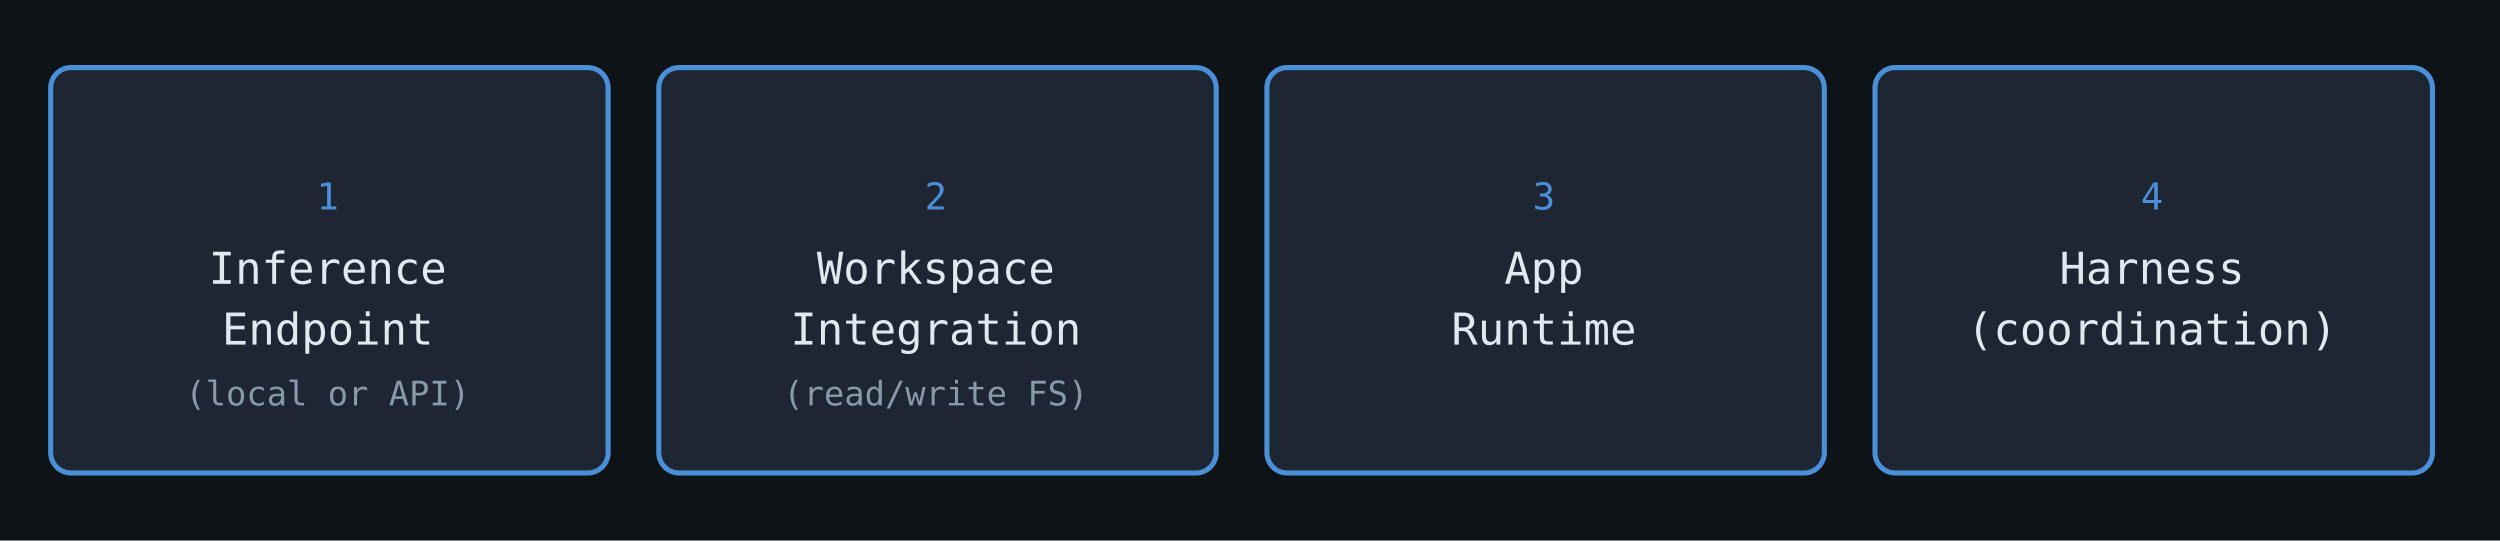
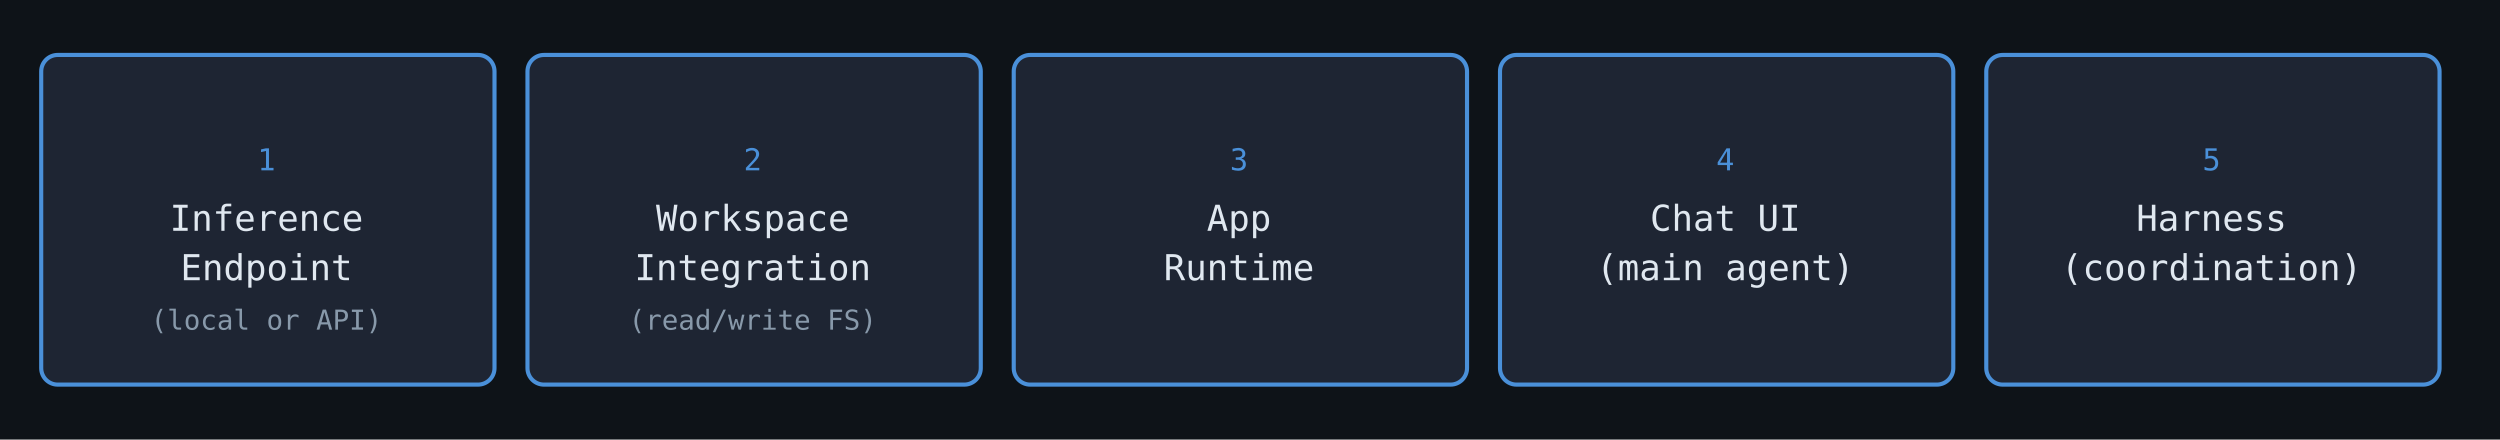
- <svg xmlns="http://www.w3.org/2000/svg" viewBox="0 0 740 160" width="740" height="160">
-   <rect x="0" y="0" width="740" height="160" fill="#0e1318" />
+ <svg xmlns="http://www.w3.org/2000/svg" viewBox="0 0 910 160" width="910" height="160">
+   <rect x="0" y="0" width="910" height="160" fill="#0e1318" />
  <rect x="15" y="20" width="165" height="120" rx="6" fill="#1e2533" stroke="#4a90d9" stroke-width="1.5" />
  <text x="97" y="62" font-family="monospace" font-size="11" fill="#4a90d9" text-anchor="middle">1</text>
  <text x="97" y="84" font-family="monospace" font-size="13" fill="#e0e8f0" text-anchor="middle">Inference</text>
  <text x="97" y="102" font-family="monospace" font-size="13" fill="#e0e8f0" text-anchor="middle">Endpoint</text>
  <text x="97" y="120" font-family="monospace" font-size="10" fill="#8899aa" text-anchor="middle">(local or API)</text>
-   <rect x="195" y="20" width="165" height="120" rx="6" fill="#1e2533" stroke="#4a90d9" stroke-width="1.5" />
-   <text x="277" y="62" font-family="monospace" font-size="11" fill="#4a90d9" text-anchor="middle">2</text>
-   <text x="277" y="84" font-family="monospace" font-size="13" fill="#e0e8f0" text-anchor="middle">Workspace</text>
-   <text x="277" y="102" font-family="monospace" font-size="13" fill="#e0e8f0" text-anchor="middle">Integration</text>
-   <text x="277" y="120" font-family="monospace" font-size="10" fill="#8899aa" text-anchor="middle">(read/write FS)</text>
-   <rect x="375" y="20" width="165" height="120" rx="6" fill="#1e2533" stroke="#4a90d9" stroke-width="1.5" />
-   <text x="457" y="62" font-family="monospace" font-size="11" fill="#4a90d9" text-anchor="middle">3</text>
-   <text x="457" y="84" font-family="monospace" font-size="13" fill="#e0e8f0" text-anchor="middle">App</text>
-   <text x="457" y="102" font-family="monospace" font-size="13" fill="#e0e8f0" text-anchor="middle">Runtime</text>
-   <rect x="555" y="20" width="165" height="120" rx="6" fill="#1e2533" stroke="#4a90d9" stroke-width="1.5" />
-   <text x="637" y="62" font-family="monospace" font-size="11" fill="#4a90d9" text-anchor="middle">4</text>
-   <text x="637" y="84" font-family="monospace" font-size="13" fill="#e0e8f0" text-anchor="middle">Harness</text>
-   <text x="637" y="102" font-family="monospace" font-size="13" fill="#e0e8f0" text-anchor="middle">(coordination)</text>
+   <rect x="192" y="20" width="165" height="120" rx="6" fill="#1e2533" stroke="#4a90d9" stroke-width="1.5" />
+   <text x="274" y="62" font-family="monospace" font-size="11" fill="#4a90d9" text-anchor="middle">2</text>
+   <text x="274" y="84" font-family="monospace" font-size="13" fill="#e0e8f0" text-anchor="middle">Workspace</text>
+   <text x="274" y="102" font-family="monospace" font-size="13" fill="#e0e8f0" text-anchor="middle">Integration</text>
+   <text x="274" y="120" font-family="monospace" font-size="10" fill="#8899aa" text-anchor="middle">(read/write FS)</text>
+   <rect x="369" y="20" width="165" height="120" rx="6" fill="#1e2533" stroke="#4a90d9" stroke-width="1.5" />
+   <text x="451" y="62" font-family="monospace" font-size="11" fill="#4a90d9" text-anchor="middle">3</text>
+   <text x="451" y="84" font-family="monospace" font-size="13" fill="#e0e8f0" text-anchor="middle">App</text>
+   <text x="451" y="102" font-family="monospace" font-size="13" fill="#e0e8f0" text-anchor="middle">Runtime</text>
+   <rect x="546" y="20" width="165" height="120" rx="6" fill="#1e2533" stroke="#4a90d9" stroke-width="1.5" />
+   <text x="628" y="62" font-family="monospace" font-size="11" fill="#4a90d9" text-anchor="middle">4</text>
+   <text x="628" y="84" font-family="monospace" font-size="13" fill="#e0e8f0" text-anchor="middle">Chat UI</text>
+   <text x="628" y="102" font-family="monospace" font-size="13" fill="#e0e8f0" text-anchor="middle">(main agent)</text>
+   <rect x="723" y="20" width="165" height="120" rx="6" fill="#1e2533" stroke="#4a90d9" stroke-width="1.5" />
+   <text x="805" y="62" font-family="monospace" font-size="11" fill="#4a90d9" text-anchor="middle">5</text>
+   <text x="805" y="84" font-family="monospace" font-size="13" fill="#e0e8f0" text-anchor="middle">Harness</text>
+   <text x="805" y="102" font-family="monospace" font-size="13" fill="#e0e8f0" text-anchor="middle">(coordination)</text>
</svg>
